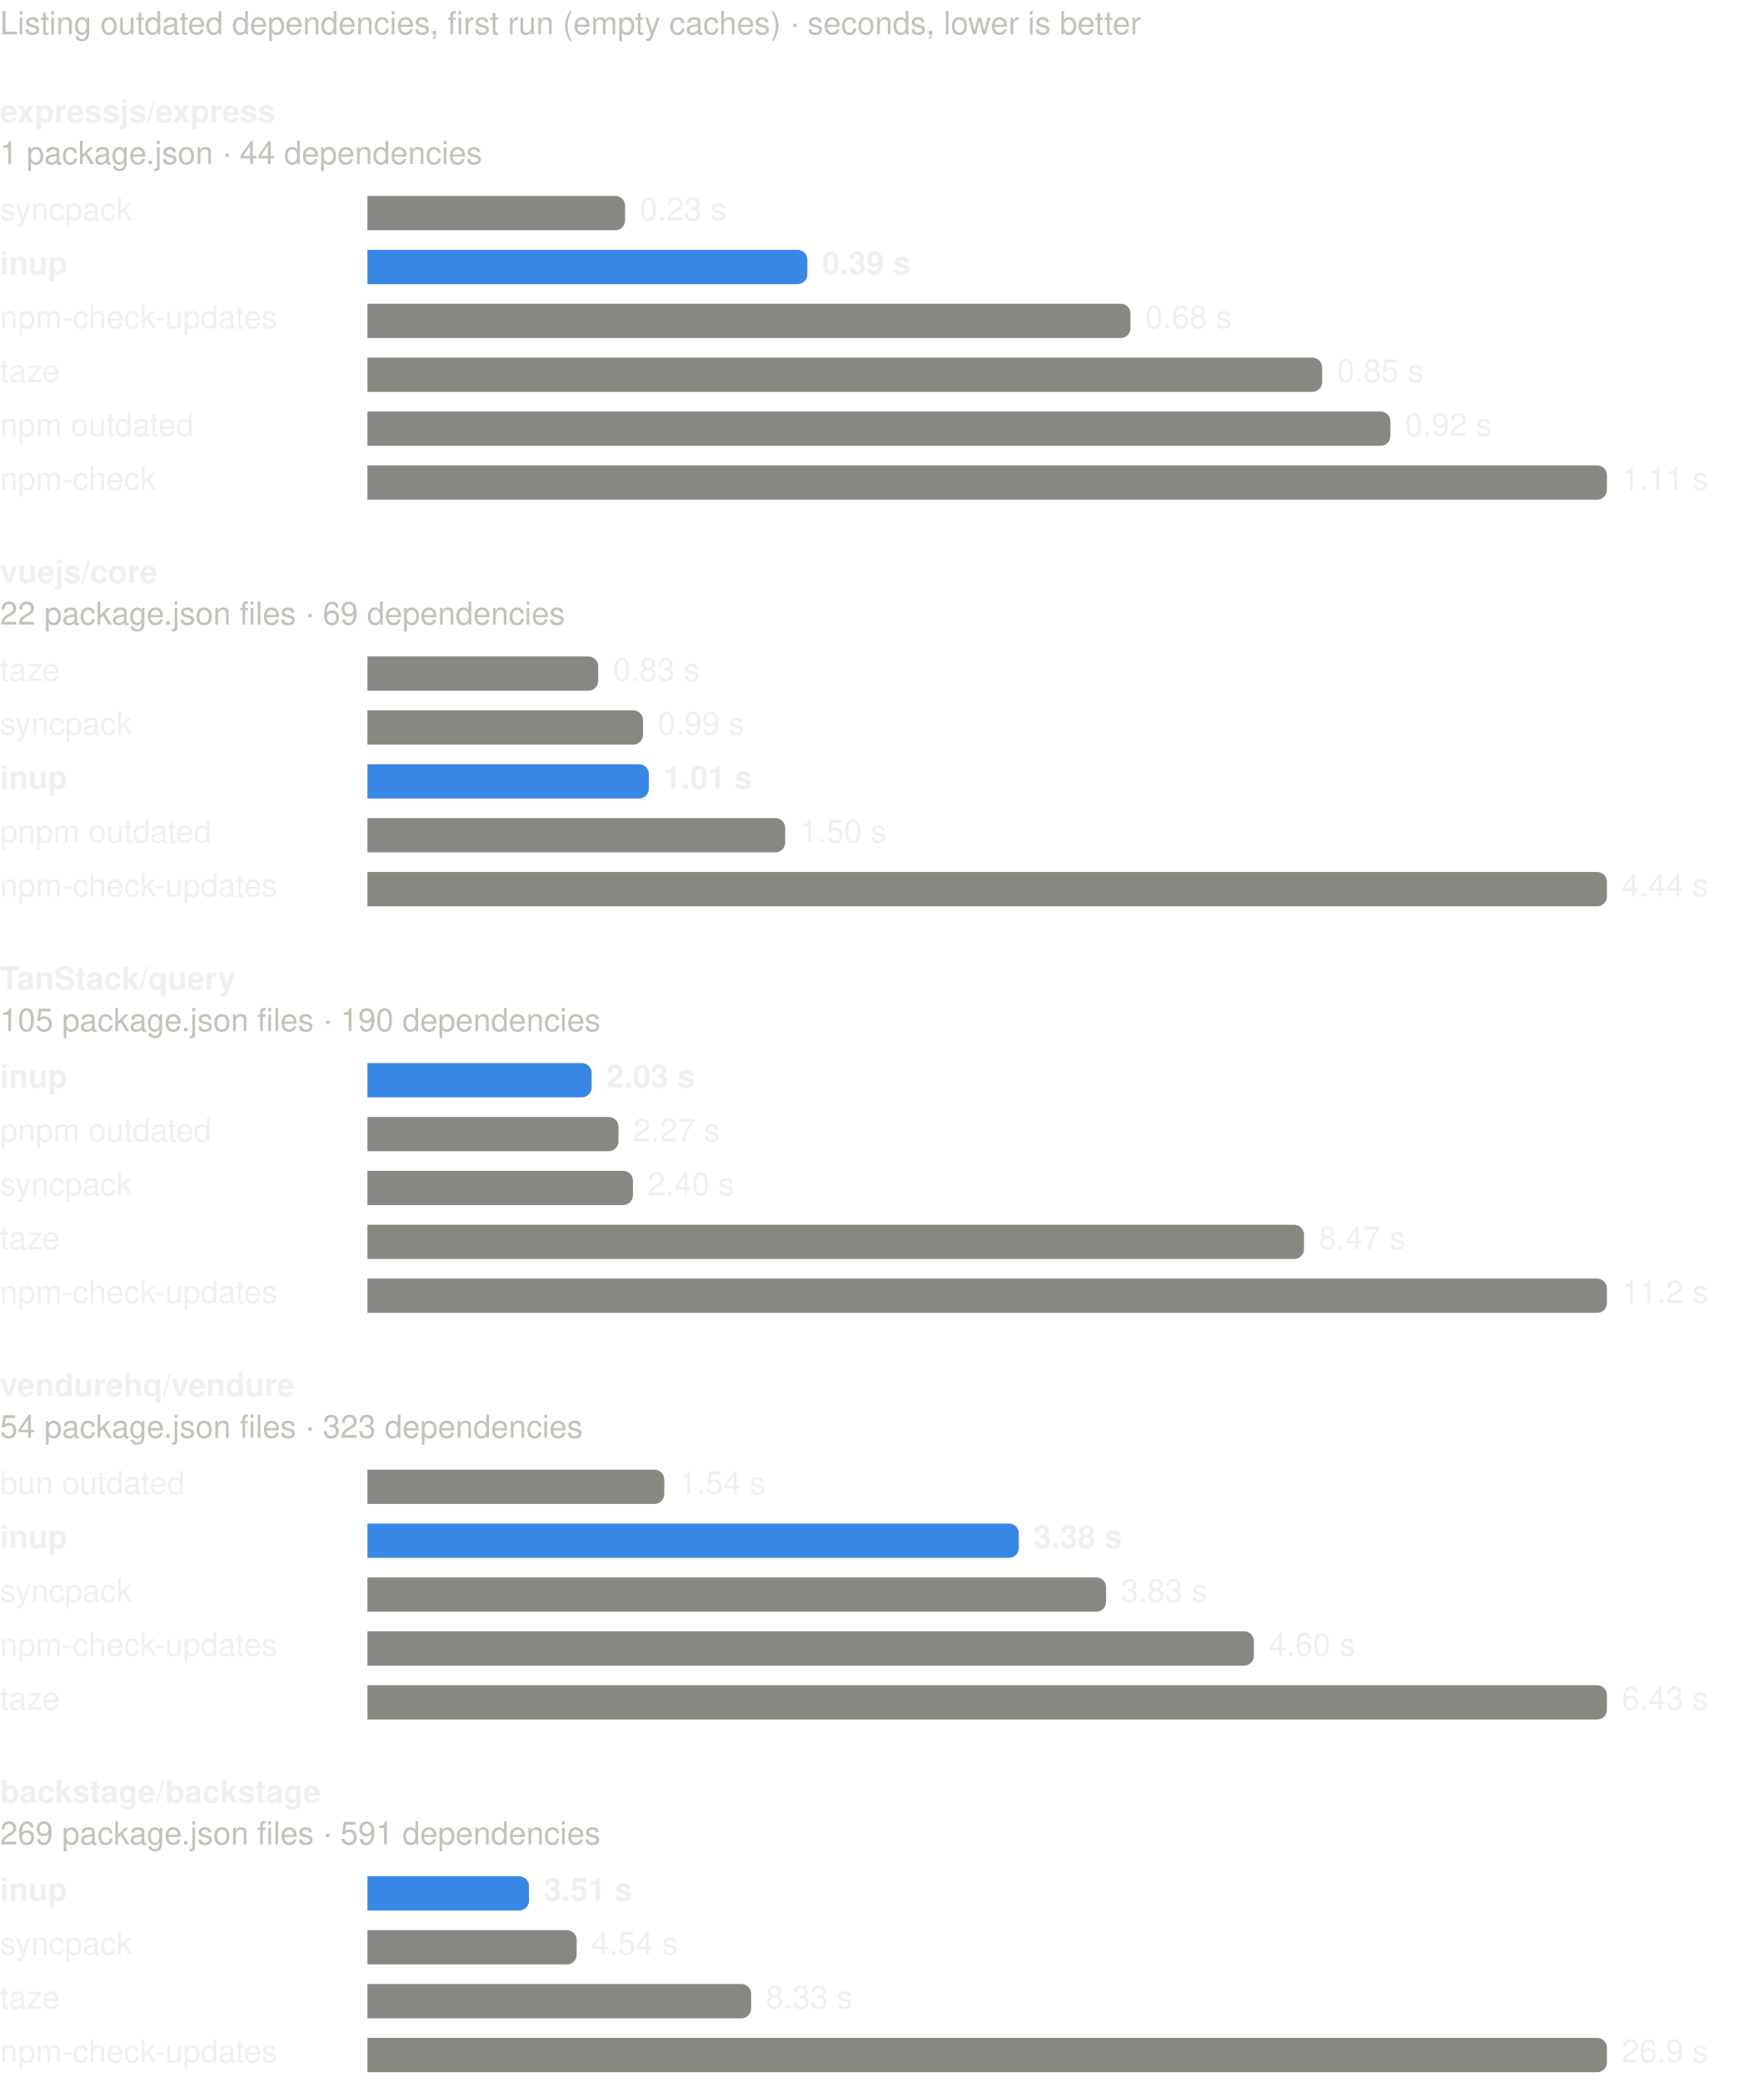
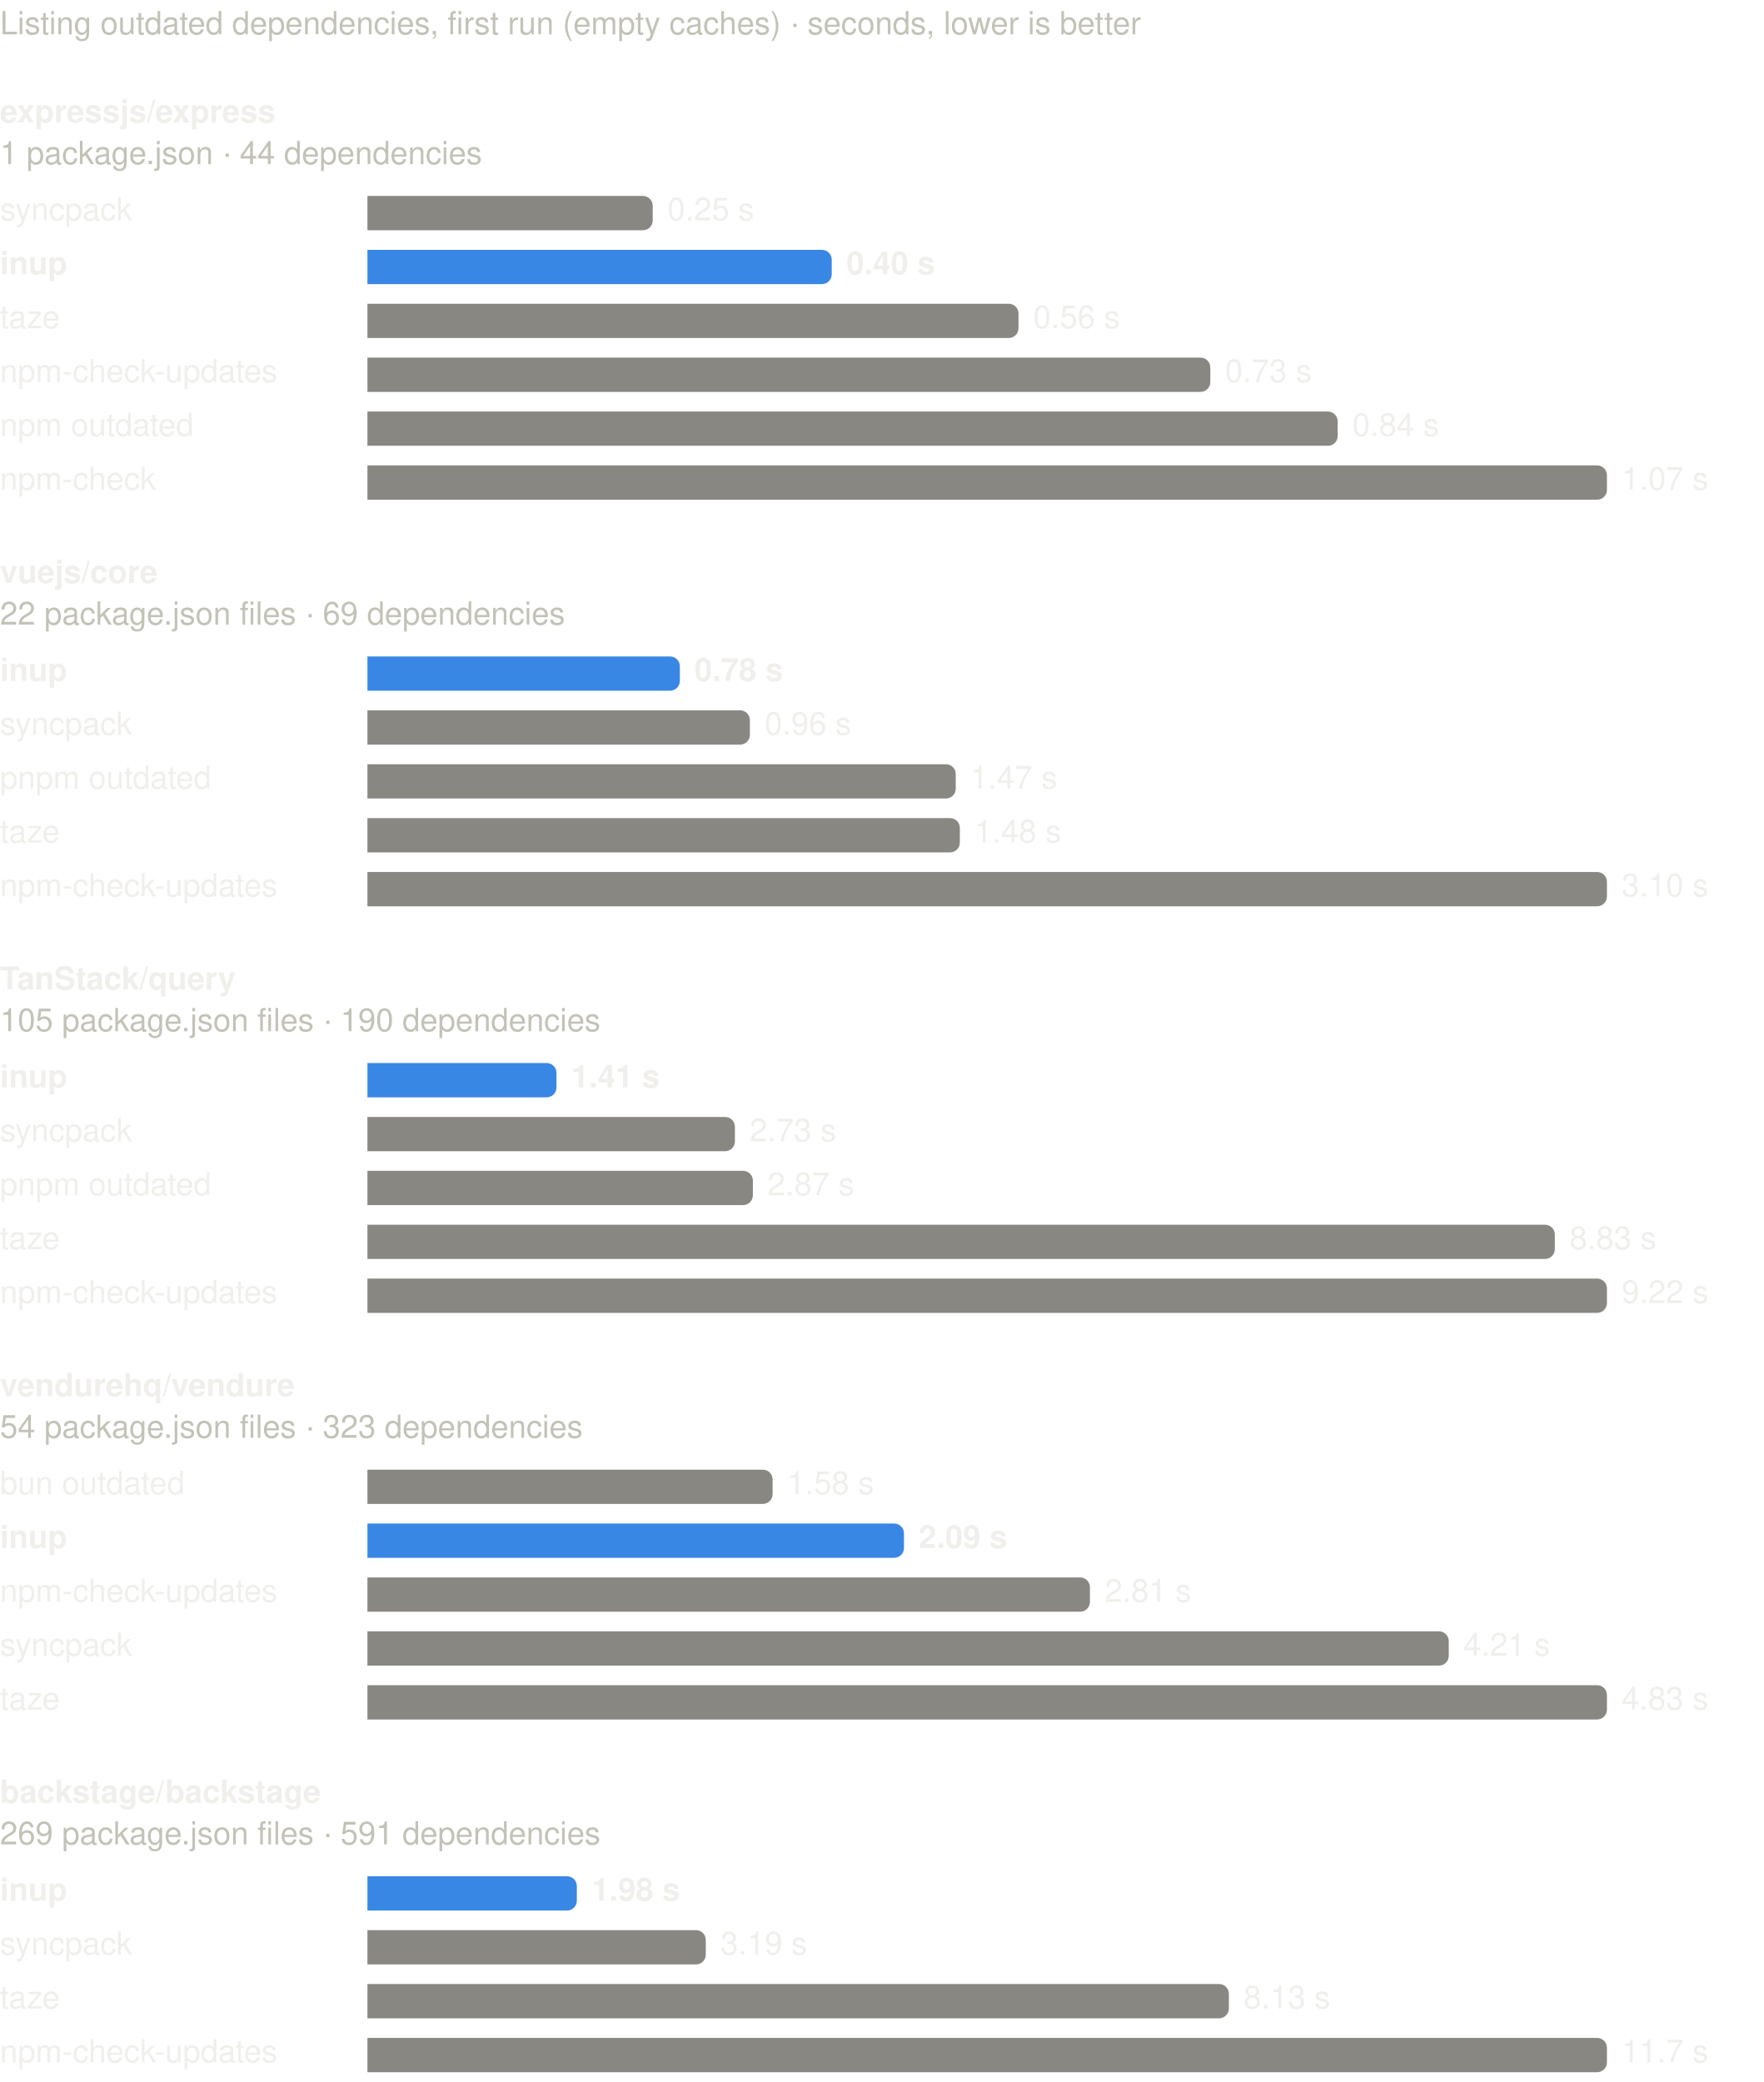
<svg xmlns="http://www.w3.org/2000/svg" width="720" height="850" viewBox="0 0 720 850" role="img" aria-labelledby="title desc">
  <style>text{font-family:system-ui,-apple-system,"Segoe UI",Helvetica,Arial,sans-serif;font-size:13px}</style>
  <text x="0" y="14" fill="#c3c2b7">Listing outdated dependencies, first run (empty caches) · seconds, lower is better</text>
  <text x="0" y="50" fill="#f0efec" font-weight="600">expressjs/express</text>
  <text x="0" y="67" fill="#c3c2b7">1 package.json · 44 dependencies</text>
  <text x="0" y="87" fill="#f0efec" dominant-baseline="central">syncpack</text>
-   <path d="M150 80h101.177a4 4 0 0 1 4 4v6a4 4 0 0 1 -4 4h-101.177z" fill="#898781" />
-   <text x="261.177" y="87" fill="#f0efec" dominant-baseline="central">0.23 s</text>
+   <path d="M150 80h112.457a4 4 0 0 1 4 4v6a4 4 0 0 1 -4 4h-112.457z" fill="#898781" />
+   <text x="272.457" y="87" fill="#f0efec" dominant-baseline="central">0.25 s</text>
  <text x="0" y="109" fill="#f0efec" dominant-baseline="central" font-weight="600">inup</text>
-   <path d="M150 102h175.598a4 4 0 0 1 4 4v6a4 4 0 0 1 -4 4h-175.598z" fill="#3987e5" />
-   <text x="335.598" y="109" fill="#f0efec" dominant-baseline="central" font-weight="600">0.39 s</text>
-   <text x="0" y="131" fill="#f0efec" dominant-baseline="central">npm-check-updates</text>
-   <path d="M150 124h307.501a4 4 0 0 1 4 4v6a4 4 0 0 1 -4 4h-307.501z" fill="#898781" />
-   <text x="467.501" y="131" fill="#f0efec" dominant-baseline="central">0.68 s</text>
-   <text x="0" y="153" fill="#f0efec" dominant-baseline="central">taze</text>
-   <path d="M150 146h385.741a4 4 0 0 1 4 4v6a4 4 0 0 1 -4 4h-385.741z" fill="#898781" />
-   <text x="545.741" y="153" fill="#f0efec" dominant-baseline="central">0.85 s</text>
+   <path d="M150 102h185.539a4 4 0 0 1 4 4v6a4 4 0 0 1 -4 4h-185.539z" fill="#3987e5" />
+   <text x="345.539" y="109" fill="#f0efec" dominant-baseline="central" font-weight="600">0.40 s</text>
+   <text x="0" y="131" fill="#f0efec" dominant-baseline="central">taze</text>
+   <path d="M150 124h261.787a4 4 0 0 1 4 4v6a4 4 0 0 1 -4 4h-261.787z" fill="#898781" />
+   <text x="421.787" y="131" fill="#f0efec" dominant-baseline="central">0.56 s</text>
+   <text x="0" y="153" fill="#f0efec" dominant-baseline="central">npm-check-updates</text>
+   <path d="M150 146h340.091a4 4 0 0 1 4 4v6a4 4 0 0 1 -4 4h-340.091z" fill="#898781" />
+   <text x="500.091" y="153" fill="#f0efec" dominant-baseline="central">0.73 s</text>
  <text x="0" y="175" fill="#f0efec" dominant-baseline="central">npm outdated</text>
-   <path d="M150 168h413.602a4 4 0 0 1 4 4v6a4 4 0 0 1 -4 4h-413.602z" fill="#898781" />
-   <text x="573.602" y="175" fill="#f0efec" dominant-baseline="central">0.92 s</text>
+   <path d="M150 168h392.078a4 4 0 0 1 4 4v6a4 4 0 0 1 -4 4h-392.078z" fill="#898781" />
+   <text x="552.078" y="175" fill="#f0efec" dominant-baseline="central">0.84 s</text>
  <text x="0" y="197" fill="#f0efec" dominant-baseline="central">npm-check</text>
  <path d="M150 190h502a4 4 0 0 1 4 4v6a4 4 0 0 1 -4 4h-502z" fill="#898781" />
-   <text x="662" y="197" fill="#f0efec" dominant-baseline="central">1.11 s</text>
+   <text x="662" y="197" fill="#f0efec" dominant-baseline="central">1.07 s</text>
  <text x="0" y="238" fill="#f0efec" font-weight="600">vuejs/core</text>
  <text x="0" y="255" fill="#c3c2b7">22 package.json files · 69 dependencies</text>
-   <text x="0" y="275" fill="#f0efec" dominant-baseline="central">taze</text>
-   <path d="M150 268h90.209a4 4 0 0 1 4 4v6a4 4 0 0 1 -4 4h-90.209z" fill="#898781" />
-   <text x="250.209" y="275" fill="#f0efec" dominant-baseline="central">0.83 s</text>
+   <text x="0" y="275" fill="#f0efec" dominant-baseline="central" font-weight="600">inup</text>
+   <path d="M150 268h123.541a4 4 0 0 1 4 4v6a4 4 0 0 1 -4 4h-123.541z" fill="#3987e5" />
+   <text x="283.541" y="275" fill="#f0efec" dominant-baseline="central" font-weight="600">0.78 s</text>
  <text x="0" y="297" fill="#f0efec" dominant-baseline="central">syncpack</text>
-   <path d="M150 290h108.505a4 4 0 0 1 4 4v6a4 4 0 0 1 -4 4h-108.505z" fill="#898781" />
-   <text x="268.505" y="297" fill="#f0efec" dominant-baseline="central">0.99 s</text>
-   <text x="0" y="319" fill="#f0efec" dominant-baseline="central" font-weight="600">inup</text>
-   <path d="M150 312h110.865a4 4 0 0 1 4 4v6a4 4 0 0 1 -4 4h-110.865z" fill="#3987e5" />
-   <text x="270.865" y="319" fill="#f0efec" dominant-baseline="central" font-weight="600">1.01 s</text>
-   <text x="0" y="341" fill="#f0efec" dominant-baseline="central">pnpm outdated</text>
-   <path d="M150 334h166.522a4 4 0 0 1 4 4v6a4 4 0 0 1 -4 4h-166.522z" fill="#898781" />
-   <text x="326.522" y="341" fill="#f0efec" dominant-baseline="central">1.50 s</text>
+   <path d="M150 290h152.126a4 4 0 0 1 4 4v6a4 4 0 0 1 -4 4h-152.126z" fill="#898781" />
+   <text x="312.126" y="297" fill="#f0efec" dominant-baseline="central">0.96 s</text>
+   <text x="0" y="319" fill="#f0efec" dominant-baseline="central">pnpm outdated</text>
+   <path d="M150 312h236.166a4 4 0 0 1 4 4v6a4 4 0 0 1 -4 4h-236.166z" fill="#898781" />
+   <text x="396.166" y="319" fill="#f0efec" dominant-baseline="central">1.47 s</text>
+   <text x="0" y="341" fill="#f0efec" dominant-baseline="central">taze</text>
+   <path d="M150 334h237.839a4 4 0 0 1 4 4v6a4 4 0 0 1 -4 4h-237.839z" fill="#898781" />
+   <text x="397.839" y="341" fill="#f0efec" dominant-baseline="central">1.48 s</text>
  <text x="0" y="363" fill="#f0efec" dominant-baseline="central">npm-check-updates</text>
  <path d="M150 356h502a4 4 0 0 1 4 4v6a4 4 0 0 1 -4 4h-502z" fill="#898781" />
-   <text x="662" y="363" fill="#f0efec" dominant-baseline="central">4.44 s</text>
+   <text x="662" y="363" fill="#f0efec" dominant-baseline="central">3.10 s</text>
  <text x="0" y="404" fill="#f0efec" font-weight="600">TanStack/query</text>
  <text x="0" y="421" fill="#c3c2b7">105 package.json files · 190 dependencies</text>
  <text x="0" y="441" fill="#f0efec" dominant-baseline="central" font-weight="600">inup</text>
-   <path d="M150 434h87.532a4 4 0 0 1 4 4v6a4 4 0 0 1 -4 4h-87.532z" fill="#3987e5" />
-   <text x="247.532" y="441" fill="#f0efec" dominant-baseline="central" font-weight="600">2.03 s</text>
-   <text x="0" y="463" fill="#f0efec" dominant-baseline="central">pnpm outdated</text>
-   <path d="M150 456h98.48a4 4 0 0 1 4 4v6a4 4 0 0 1 -4 4h-98.48z" fill="#898781" />
-   <text x="258.48" y="463" fill="#f0efec" dominant-baseline="central">2.27 s</text>
-   <text x="0" y="485" fill="#f0efec" dominant-baseline="central">syncpack</text>
-   <path d="M150 478h104.372a4 4 0 0 1 4 4v6a4 4 0 0 1 -4 4h-104.372z" fill="#898781" />
-   <text x="264.372" y="485" fill="#f0efec" dominant-baseline="central">2.40 s</text>
+   <path d="M150 434h73.172a4 4 0 0 1 4 4v6a4 4 0 0 1 -4 4h-73.172z" fill="#3987e5" />
+   <text x="233.172" y="441" fill="#f0efec" dominant-baseline="central" font-weight="600">1.41 s</text>
+   <text x="0" y="463" fill="#f0efec" dominant-baseline="central">syncpack</text>
+   <path d="M150 456h146.01a4 4 0 0 1 4 4v6a4 4 0 0 1 -4 4h-146.01z" fill="#898781" />
+   <text x="306.01" y="463" fill="#f0efec" dominant-baseline="central">2.73 s</text>
+   <text x="0" y="485" fill="#f0efec" dominant-baseline="central">pnpm outdated</text>
+   <path d="M150 478h153.345a4 4 0 0 1 4 4v6a4 4 0 0 1 -4 4h-153.345z" fill="#898781" />
+   <text x="313.345" y="485" fill="#f0efec" dominant-baseline="central">2.87 s</text>
  <text x="0" y="507" fill="#f0efec" dominant-baseline="central">taze</text>
-   <path d="M150 500h378.327a4 4 0 0 1 4 4v6a4 4 0 0 1 -4 4h-378.327z" fill="#898781" />
-   <text x="538.327" y="507" fill="#f0efec" dominant-baseline="central">8.47 s</text>
+   <path d="M150 500h480.728a4 4 0 0 1 4 4v6a4 4 0 0 1 -4 4h-480.728z" fill="#898781" />
+   <text x="640.728" y="507" fill="#f0efec" dominant-baseline="central">8.83 s</text>
  <text x="0" y="529" fill="#f0efec" dominant-baseline="central">npm-check-updates</text>
  <path d="M150 522h502a4 4 0 0 1 4 4v6a4 4 0 0 1 -4 4h-502z" fill="#898781" />
-   <text x="662" y="529" fill="#f0efec" dominant-baseline="central">11.2 s</text>
+   <text x="662" y="529" fill="#f0efec" dominant-baseline="central">9.22 s</text>
  <text x="0" y="570" fill="#f0efec" font-weight="600">vendurehq/vendure</text>
  <text x="0" y="587" fill="#c3c2b7">54 package.json files · 323 dependencies</text>
  <text x="0" y="607" fill="#f0efec" dominant-baseline="central">bun outdated</text>
-   <path d="M150 600h117.178a4 4 0 0 1 4 4v6a4 4 0 0 1 -4 4h-117.178z" fill="#898781" />
-   <text x="277.178" y="607" fill="#f0efec" dominant-baseline="central">1.54 s</text>
+   <path d="M150 600h161.402a4 4 0 0 1 4 4v6a4 4 0 0 1 -4 4h-161.402z" fill="#898781" />
+   <text x="321.402" y="607" fill="#f0efec" dominant-baseline="central">1.58 s</text>
  <text x="0" y="629" fill="#f0efec" dominant-baseline="central" font-weight="600">inup</text>
-   <path d="M150 622h261.898a4 4 0 0 1 4 4v6a4 4 0 0 1 -4 4h-261.898z" fill="#3987e5" />
-   <text x="421.898" y="629" fill="#f0efec" dominant-baseline="central" font-weight="600">3.38 s</text>
-   <text x="0" y="651" fill="#f0efec" dominant-baseline="central">syncpack</text>
-   <path d="M150 644h297.534a4 4 0 0 1 4 4v6a4 4 0 0 1 -4 4h-297.534z" fill="#898781" />
-   <text x="457.534" y="651" fill="#f0efec" dominant-baseline="central">3.83 s</text>
-   <text x="0" y="673" fill="#f0efec" dominant-baseline="central">npm-check-updates</text>
-   <path d="M150 666h357.867a4 4 0 0 1 4 4v6a4 4 0 0 1 -4 4h-357.867z" fill="#898781" />
-   <text x="517.867" y="673" fill="#f0efec" dominant-baseline="central">4.60 s</text>
+   <path d="M150 622h215.031a4 4 0 0 1 4 4v6a4 4 0 0 1 -4 4h-215.031z" fill="#3987e5" />
+   <text x="375.031" y="629" fill="#f0efec" dominant-baseline="central" font-weight="600">2.09 s</text>
+   <text x="0" y="651" fill="#f0efec" dominant-baseline="central">npm-check-updates</text>
+   <path d="M150 644h290.943a4 4 0 0 1 4 4v6a4 4 0 0 1 -4 4h-290.943z" fill="#898781" />
+   <text x="450.943" y="651" fill="#f0efec" dominant-baseline="central">2.81 s</text>
+   <text x="0" y="673" fill="#f0efec" dominant-baseline="central">syncpack</text>
+   <path d="M150 666h437.429a4 4 0 0 1 4 4v6a4 4 0 0 1 -4 4h-437.429z" fill="#898781" />
+   <text x="597.429" y="673" fill="#f0efec" dominant-baseline="central">4.21 s</text>
  <text x="0" y="695" fill="#f0efec" dominant-baseline="central">taze</text>
  <path d="M150 688h502a4 4 0 0 1 4 4v6a4 4 0 0 1 -4 4h-502z" fill="#898781" />
-   <text x="662" y="695" fill="#f0efec" dominant-baseline="central">6.43 s</text>
+   <text x="662" y="695" fill="#f0efec" dominant-baseline="central">4.83 s</text>
  <text x="0" y="736" fill="#f0efec" font-weight="600">backstage/backstage</text>
  <text x="0" y="753" fill="#c3c2b7">269 package.json files · 591 dependencies</text>
  <text x="0" y="773" fill="#f0efec" dominant-baseline="central" font-weight="600">inup</text>
-   <path d="M150 766h61.956a4 4 0 0 1 4 4v6a4 4 0 0 1 -4 4h-61.956z" fill="#3987e5" />
-   <text x="221.956" y="773" fill="#f0efec" dominant-baseline="central" font-weight="600">3.51 s</text>
+   <path d="M150 766h81.481a4 4 0 0 1 4 4v6a4 4 0 0 1 -4 4h-81.481z" fill="#3987e5" />
+   <text x="241.481" y="773" fill="#f0efec" dominant-baseline="central" font-weight="600">1.98 s</text>
  <text x="0" y="795" fill="#f0efec" dominant-baseline="central">syncpack</text>
-   <path d="M150 788h81.424a4 4 0 0 1 4 4v6a4 4 0 0 1 -4 4h-81.424z" fill="#898781" />
-   <text x="241.424" y="795" fill="#f0efec" dominant-baseline="central">4.54 s</text>
+   <path d="M150 788h134.124a4 4 0 0 1 4 4v6a4 4 0 0 1 -4 4h-134.124z" fill="#898781" />
+   <text x="294.124" y="795" fill="#f0efec" dominant-baseline="central">3.19 s</text>
  <text x="0" y="817" fill="#f0efec" dominant-baseline="central">taze</text>
-   <path d="M150 810h152.648a4 4 0 0 1 4 4v6a4 4 0 0 1 -4 4h-152.648z" fill="#898781" />
-   <text x="312.648" y="817" fill="#f0efec" dominant-baseline="central">8.33 s</text>
+   <path d="M150 810h347.67a4 4 0 0 1 4 4v6a4 4 0 0 1 -4 4h-347.67z" fill="#898781" />
+   <text x="507.67" y="817" fill="#f0efec" dominant-baseline="central">8.13 s</text>
  <text x="0" y="839" fill="#f0efec" dominant-baseline="central">npm-check-updates</text>
  <path d="M150 832h502a4 4 0 0 1 4 4v6a4 4 0 0 1 -4 4h-502z" fill="#898781" />
-   <text x="662" y="839" fill="#f0efec" dominant-baseline="central">26.9 s</text>
+   <text x="662" y="839" fill="#f0efec" dominant-baseline="central">11.7 s</text>
</svg>
